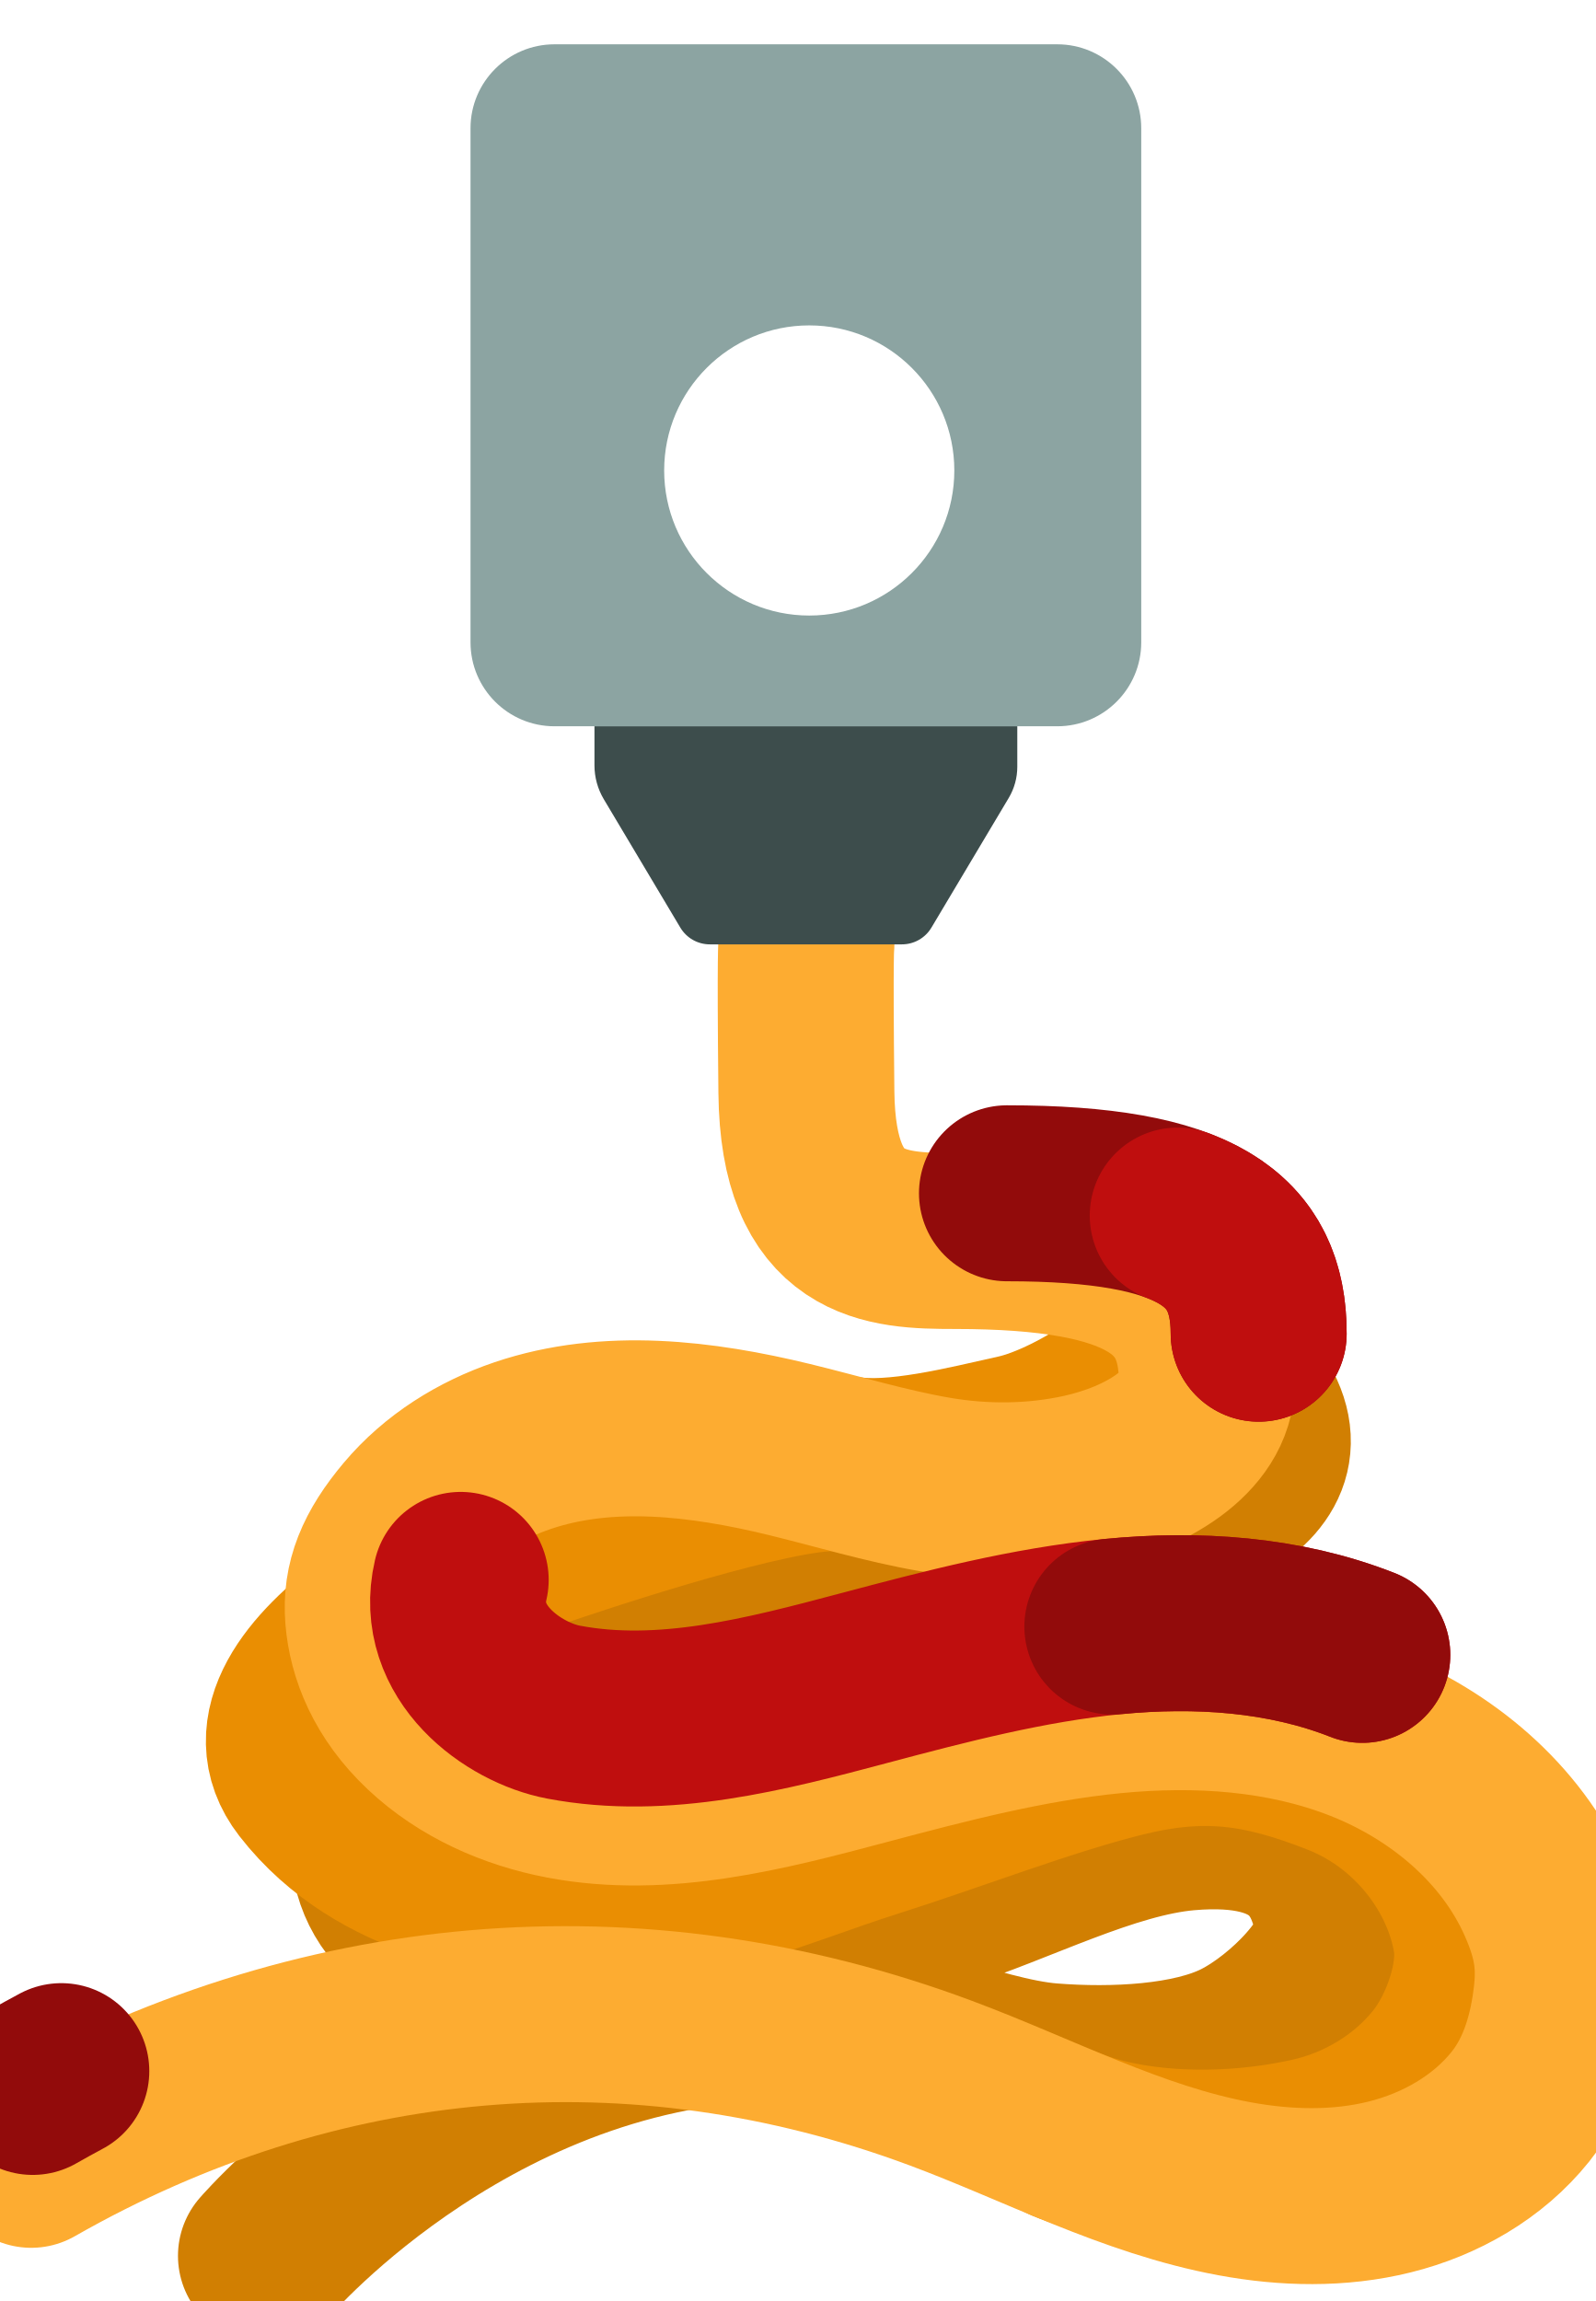
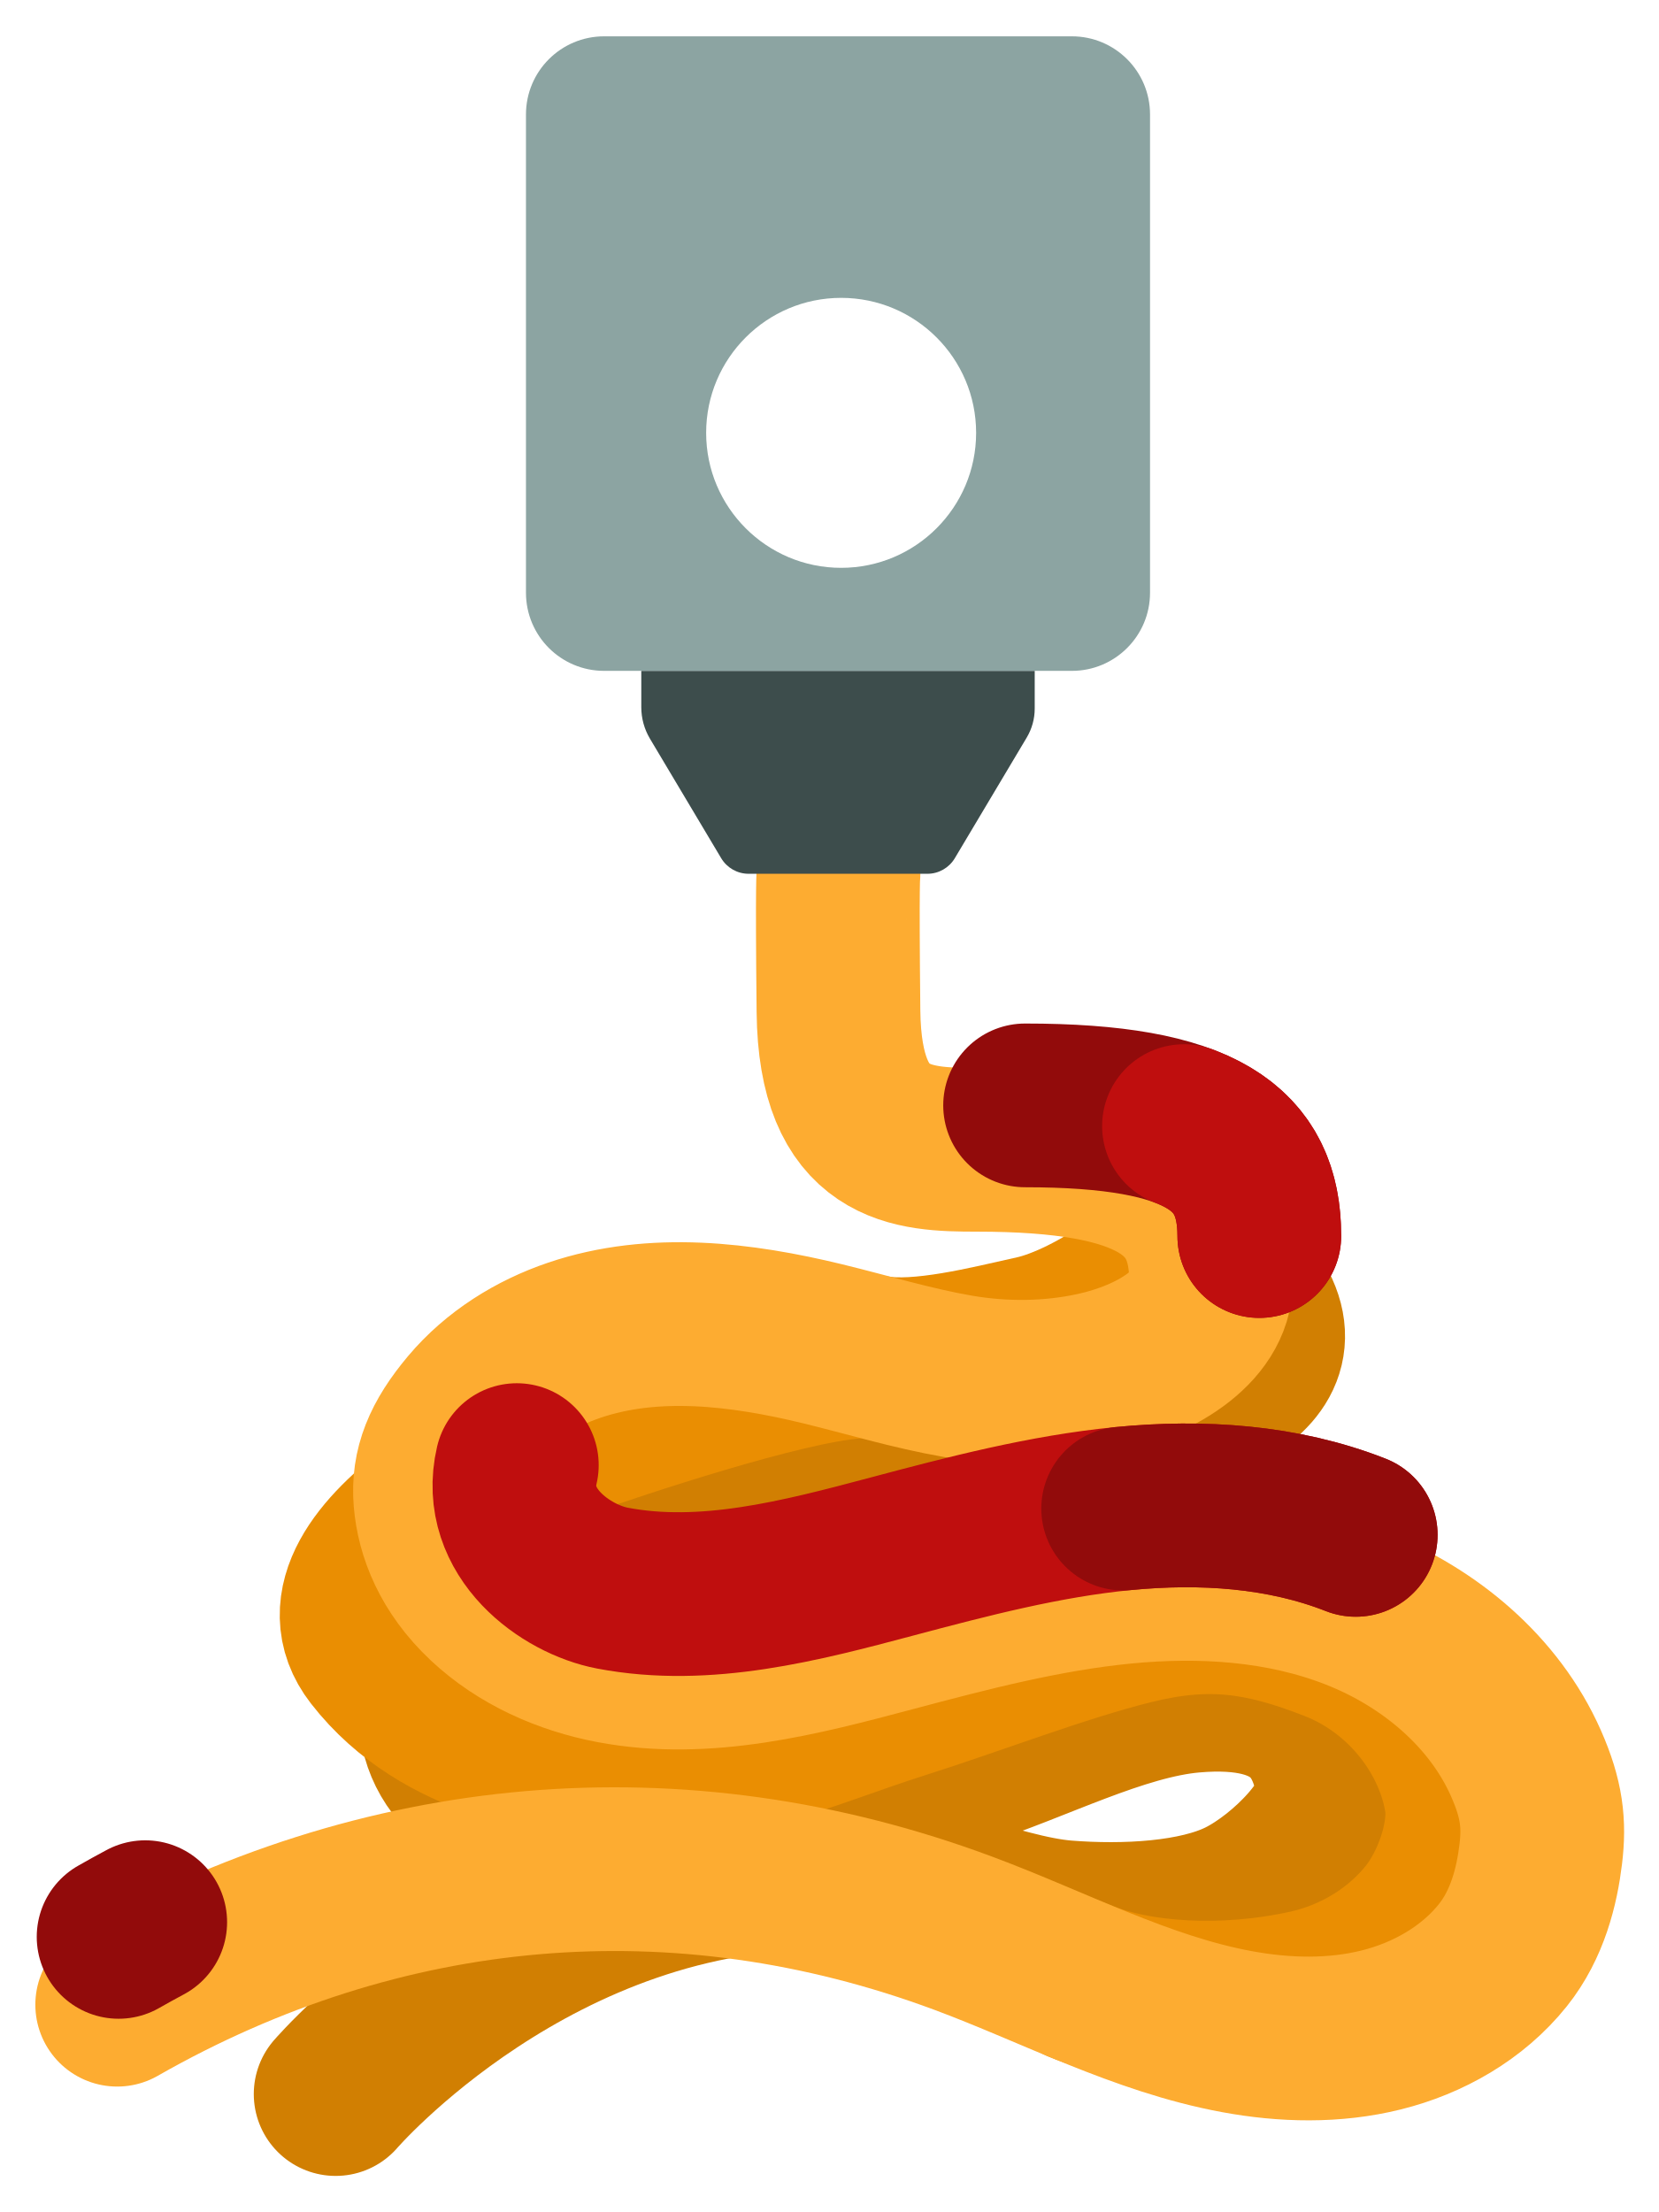
- <svg xmlns="http://www.w3.org/2000/svg" width="100%" height="100%" viewBox="196 42 606 874" version="1.1" xml:space="preserve" style="fill-rule:evenodd;clip-rule:evenodd;stroke-linecap:round;">
+ <svg xmlns="http://www.w3.org/2000/svg" width="100%" height="100%" viewBox="160 44 677 903" version="1.1" xml:space="preserve" style="fill-rule:evenodd;clip-rule:evenodd;stroke-linecap:round;">
  <g transform="matrix(1.145299,0,0,1.145299,-71.24064,-108.3337)">
    <g id="layer1" transform="matrix(5.78375,0,0,5.78375,-23.81569,-1.467087)">
      <g id="path1" transform="matrix(1,0,0,1,-2.625536,-0.402283)">
        <path d="M62.337,152.704C62.337,152.704 74.685,138.363 92.98,138.766C96.777,138.85 103.076,141.776 107.281,142.112C110.94,142.404 115.407,142.186 118.211,140.78C120.962,139.4 124.482,135.856 124.105,133.672C123.596,130.714 122.153,127.241 115.122,127.859C110.617,128.255 105.373,131.032 100.859,132.458C95.299,134.213 92.013,136.535 86.284,135.447C83.419,134.904 71.646,134.704 69.878,132.386C65.322,126.41 76.401,116.312 78.85,115.483C83.747,113.824 96.515,112.559 99.329,113.045C102.142,113.532 106.411,112.421 109.176,111.811C112.735,111.027 121.895,109.21 118.911,104.071" style="fill:none;fill-rule:nonzero;stroke:rgb(209,127,2);stroke-width:10.09px;" />
      </g>
      <g id="path11" transform="matrix(1,0,0,1,-2.625536,-0.402283)">
        <path d="M108.189,145.729C111.694,147.192 117.105,147.533 122.269,146.387C125.187,145.74 127.907,144.11 129.773,141.775C131.287,139.879 132.355,136.745 132.011,134.556C131.391,130.604 128.425,126.489 123.907,124.715C119.39,122.94 116.074,122.488 111.364,123.659C106.976,124.75 101.615,126.833 97.102,128.258C91.541,130.014 84.608,133.219 78.879,132.132C76.015,131.588 68.993,130.947 64.794,125.534C60.188,119.596 75.517,112.444 77.966,111.615C82.863,109.956 92.758,106.812 95.571,107.298C98.384,107.785 102.653,106.674 105.419,106.064C108.977,105.28 115.153,101.253 115.153,98.324" style="fill:none;fill-rule:nonzero;stroke:rgb(234,142,2);stroke-width:10.09px;" />
      </g>
      <g id="path12" transform="matrix(1,0,0,1,-1.330386,-2.345007)">
        <path d="M47.58,149.14C63.858,139.853 82.172,138.197 99.733,144.74C105.335,146.828 110.699,149.712 116.577,150.799C119.516,151.343 122.574,151.418 125.474,150.697C128.375,149.976 131.112,148.42 132.978,146.085C134.493,144.189 135.073,141.83 135.31,139.861C135.536,137.987 135.381,136.491 134.401,134.271C132.441,129.831 128.425,126.489 123.907,124.715C119.39,122.94 114.404,122.622 109.574,123.094C104.743,123.566 100.024,124.799 95.333,126.047C89.698,127.547 83.834,129.086 78.105,127.998C75.241,127.455 72.466,126.227 70.342,124.229C68.218,122.232 67.349,119.993 67.186,118.024C67.024,116.055 67.702,114.393 69.366,112.415C71.03,110.436 73.306,109.018 75.755,108.188C80.653,106.53 86.031,107.19 91.056,108.411C93.83,109.086 96.568,109.926 99.381,110.412C102.195,110.899 105.11,110.873 107.876,110.264C111.434,109.48 114.992,107.435 114.992,104.506C114.992,99.113 111.488,96.454 100.558,96.454C96.538,96.454 92.119,96.277 92.03,87.927C91.942,79.577 92.03,79.444 92.03,79.444" style="fill:none;fill-rule:nonzero;stroke:rgb(253,172,49);stroke-width:10.09px;" />
      </g>
      <g id="path13" transform="matrix(1,0,0,1,-1.244292,-6.524491)">
        <path d="M47.58,149.14C48.125,148.83 48.672,148.527 49.221,148.234" style="fill:none;fill-rule:nonzero;stroke:rgb(146,11,11);stroke-width:10.09px;" />
      </g>
      <g id="path14" transform="matrix(1,0,0,1,-1.330386,-6.873909)">
        <path d="M123.907,124.715C119.39,122.94 114.404,122.622 109.574,123.094C104.743,123.566 100.024,124.799 95.333,126.047C89.698,127.547 83.834,129.086 78.105,127.998C75.241,127.455 71.23,124.604 72.208,120.415" style="fill:none;fill-rule:nonzero;stroke:rgb(191,14,14);stroke-width:10.09px;" />
      </g>
      <g id="path15" transform="matrix(1,0,0,1,-1.330386,-6.873909)">
        <path d="M123.907,124.715C119.39,122.94 114.404,122.622 109.574,123.094" style="fill:none;fill-rule:nonzero;stroke:rgb(146,11,11);stroke-width:10.09px;" />
      </g>
      <g id="path16" transform="matrix(1,0,0,1,1.642398,-5.081345)">
        <path d="M114.992,104.506C114.992,99.113 111.488,96.454 100.558,96.454" style="fill:none;fill-rule:nonzero;stroke:rgb(146,11,11);stroke-width:10.09px;" />
      </g>
      <g id="path17" transform="matrix(1,0,0,1,1.642398,-5.081345)">
        <path d="M114.992,104.506C114.992,101.267 113.728,99.014 110.35,97.731" style="fill:none;fill-rule:nonzero;stroke:rgb(191,14,14);stroke-width:10.09px;" />
      </g>
    </g>
    <g>
      <g transform="matrix(0.668533,0,0,0.667346,166.3334,147.8502)">
        <path d="M395.121,336.076L604.879,336.076L604.879,356.219C604.879,361.667 603.409,367.014 600.624,371.694C591.82,386.49 571.644,420.396 562.276,436.14C559.207,441.297 553.655,444.457 547.662,444.457L452.338,444.457C446.345,444.457 440.793,441.297 437.724,436.14C428.484,420.611 408.732,387.416 399.745,372.313C396.719,367.228 395.121,361.418 395.121,355.498C395.121,347.162 395.121,336.076 395.121,336.076Z" style="fill:rgb(61,77,76);" />
      </g>
      <path d="M611.819,344.28C611.819,359.661 599.351,372.129 583.97,372.129L417.229,372.129C401.849,372.129 389.381,359.661 389.381,344.28L389.381,173.805C389.381,158.425 401.849,145.957 417.229,145.957L583.97,145.957C599.351,145.957 611.819,158.425 611.819,173.805L611.819,344.28ZM501.716,239.177C475.161,239.177 453.602,260.736 453.602,287.291C453.602,313.845 475.161,335.405 501.716,335.405C528.271,335.405 549.83,313.845 549.83,287.291C549.83,260.736 528.271,239.177 501.716,239.177Z" style="fill:rgb(140,164,162);" />
    </g>
  </g>
</svg>
